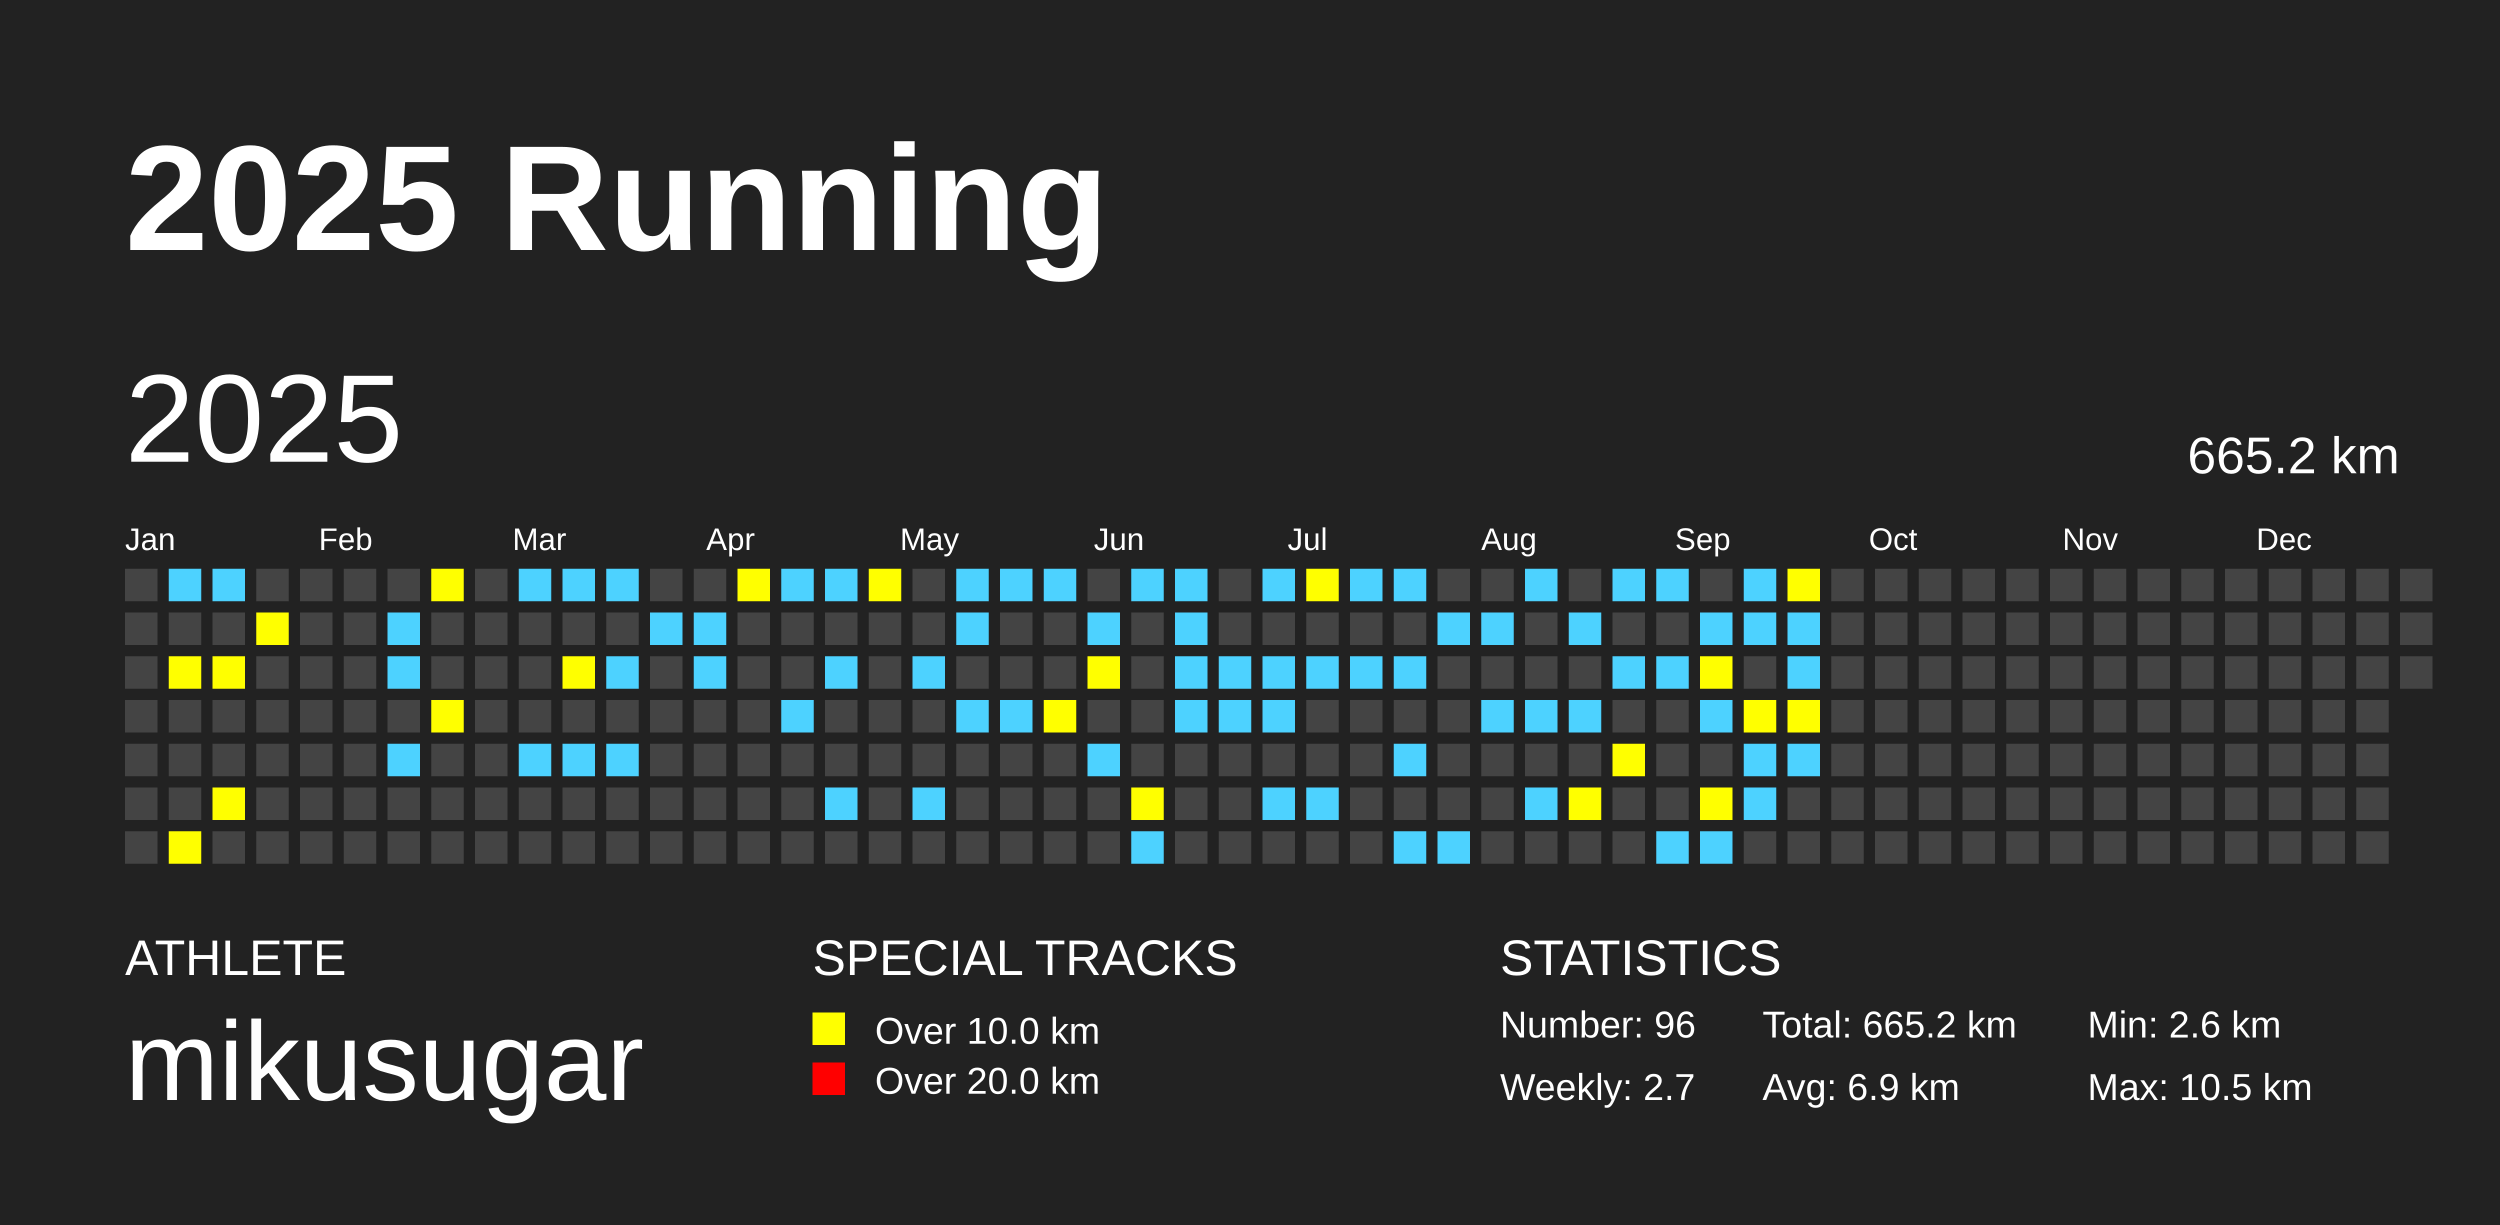
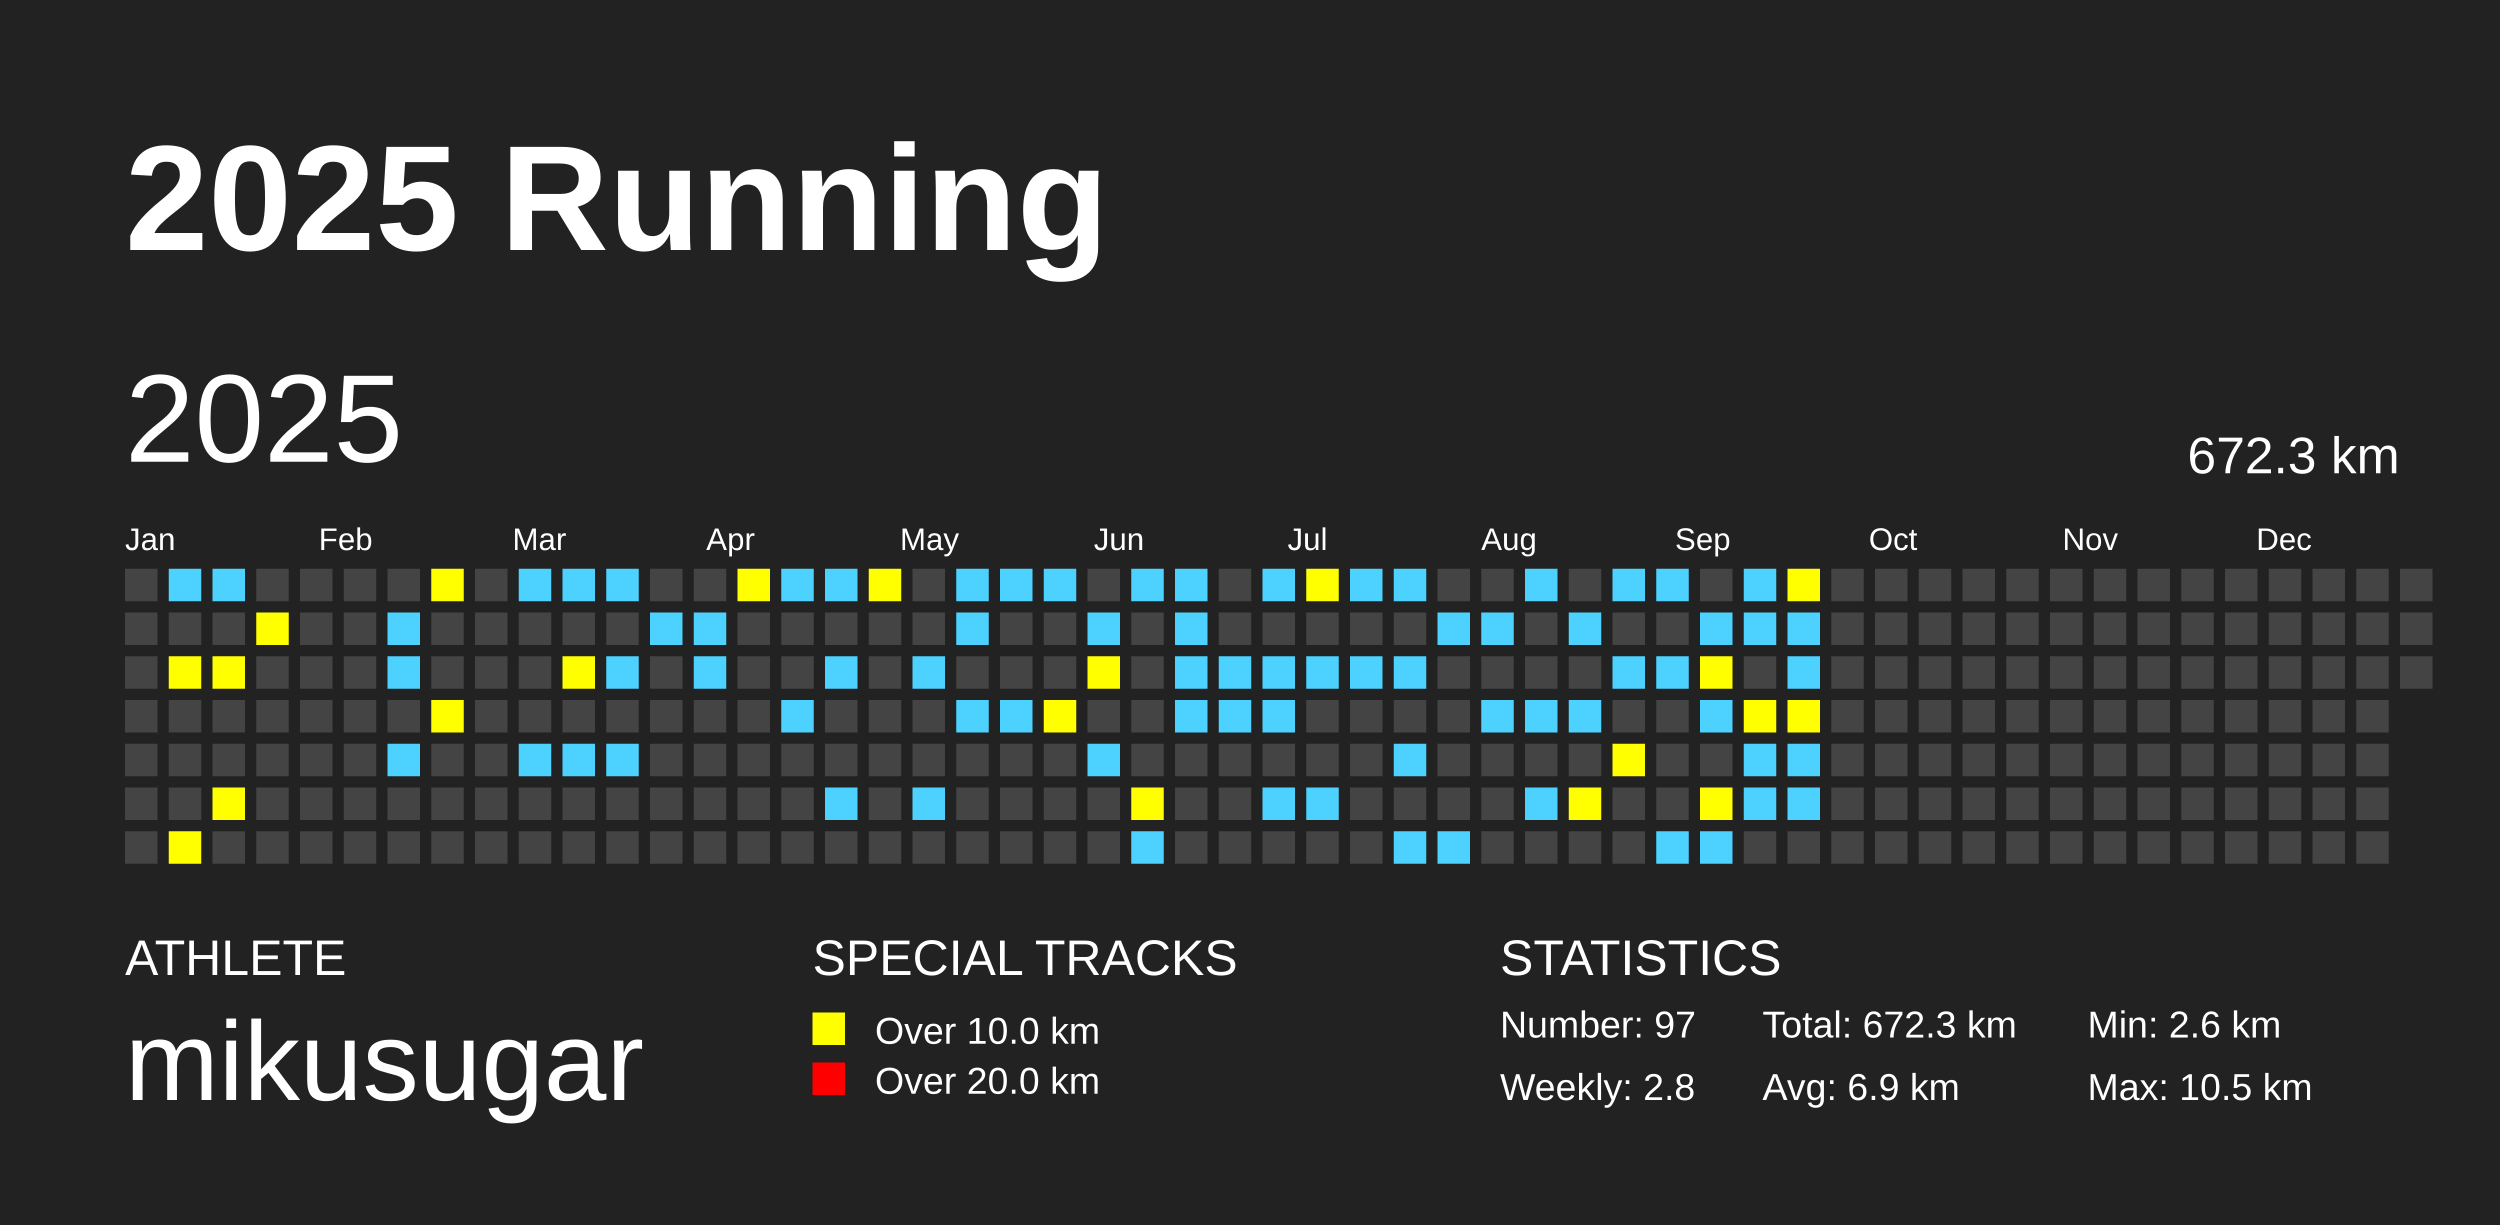
<svg xmlns="http://www.w3.org/2000/svg" baseProfile="full" height="98mm" version="1.1" viewBox="0,0,200,98" width="200mm">
  <defs />
  <rect fill="#222222" height="98" width="200" x="0" y="0" />
  <text fill="#FFFFFF" style="font-size:12px; font-family:Arial; font-weight:bold;" x="10" y="20">2025 Running</text>
  <text fill="#FFFFFF" style="font-size:4px; font-family:Arial" x="10" y="78">ATHLETE</text>
  <text fill="#FFFFFF" style="font-size:9px; font-family:Arial" x="10" y="88">mikusugar</text>
  <text fill="#FFFFFF" style="font-size:4px; font-family:Arial" x="65" y="78">SPECIAL TRACKS</text>
  <rect fill="yellow" height="2.6" width="2.6" x="65" y="81" />
  <text fill="#FFFFFF" style="font-size:3px; font-family:Arial" x="70" y="83.5">Over 10.0 km</text>
  <rect fill="red" height="2.6" width="2.6" x="65" y="85" />
  <text fill="#FFFFFF" style="font-size:3px; font-family:Arial" x="70" y="87.5">Over 20.0 km</text>
  <text fill="#FFFFFF" style="font-size:4px; font-family:Arial" x="120" y="78">STATISTICS</text>
-   <text fill="#FFFFFF" style="font-size:3px; font-family:Arial" x="120" y="83">Number: 96</text>
-   <text fill="#FFFFFF" style="font-size:3px; font-family:Arial" x="120" y="88">Weekly: 2.7</text>
-   <text fill="#FFFFFF" style="font-size:3px; font-family:Arial" x="141" y="83">Total: 665.2 km</text>
+   <text fill="#FFFFFF" style="font-size:3px; font-family:Arial" x="120" y="83">Number: 97</text>
+   <text fill="#FFFFFF" style="font-size:3px; font-family:Arial" x="120" y="88">Weekly: 2.8</text>
+   <text fill="#FFFFFF" style="font-size:3px; font-family:Arial" x="141" y="83">Total: 672.3 km</text>
  <text fill="#FFFFFF" style="font-size:3px; font-family:Arial" x="141" y="88">Avg: 6.9 km</text>
  <text fill="#FFFFFF" style="font-size:3px; font-family:Arial" x="167" y="83">Min: 2.6 km</text>
  <text fill="#FFFFFF" style="font-size:3px; font-family:Arial" x="167" y="88">Max: 10.5 km</text>
  <text dominant-baseline="hanging" fill="#FFFFFF" style="font-size:10.0px; font-family:Arial;" x="10" y="30">2025</text>
-   <text dominant-baseline="hanging" fill="#FFFFFF" style="font-size:4.125px; font-family:Arial;" x="175" y="35">665.2 km</text>
+   <text dominant-baseline="hanging" fill="#FFFFFF" style="font-size:4.125px; font-family:Arial;" x="175" y="35">672.3 km</text>
  <text fill="#FFFFFF" style="font-size:2.5px; font-family:Arial" x="10.0" y="44">Jan</text>
  <text fill="#FFFFFF" style="font-size:2.5px; font-family:Arial" x="25.5" y="44">Feb</text>
  <text fill="#FFFFFF" style="font-size:2.5px; font-family:Arial" x="41.0" y="44">Mar</text>
  <text fill="#FFFFFF" style="font-size:2.5px; font-family:Arial" x="56.5" y="44">Apr</text>
  <text fill="#FFFFFF" style="font-size:2.5px; font-family:Arial" x="72.0" y="44">May</text>
  <text fill="#FFFFFF" style="font-size:2.5px; font-family:Arial" x="87.5" y="44">Jun</text>
  <text fill="#FFFFFF" style="font-size:2.5px; font-family:Arial" x="103.0" y="44">Jul</text>
  <text fill="#FFFFFF" style="font-size:2.5px; font-family:Arial" x="118.5" y="44">Aug</text>
  <text fill="#FFFFFF" style="font-size:2.5px; font-family:Arial" x="134.0" y="44">Sep</text>
  <text fill="#FFFFFF" style="font-size:2.5px; font-family:Arial" x="149.5" y="44">Oct</text>
  <text fill="#FFFFFF" style="font-size:2.5px; font-family:Arial" x="165.0" y="44">Nov</text>
  <text fill="#FFFFFF" style="font-size:2.5px; font-family:Arial" x="180.5" y="44">Dec</text>
  <rect fill="#444444" height="2.6" width="2.6" x="10.0" y="45.5" />
  <rect fill="#444444" height="2.6" width="2.6" x="10.0" y="49.0" />
  <rect fill="#444444" height="2.6" width="2.6" x="10.0" y="52.5" />
  <rect fill="#444444" height="2.6" width="2.6" x="10.0" y="56.0" />
  <rect fill="#444444" height="2.6" width="2.6" x="10.0" y="59.5" />
  <rect fill="#444444" height="2.6" width="2.6" x="10.0" y="63.0" />
  <rect fill="#444444" height="2.6" width="2.6" x="10.0" y="66.5" />
  <rect fill="#4DD2FF" height="2.6" width="2.6" x="13.5" y="45.5" />
  <rect fill="#444444" height="2.6" width="2.6" x="13.5" y="49.0" />
  <rect fill="yellow" height="2.6" width="2.6" x="13.5" y="52.5" />
  <rect fill="#444444" height="2.6" width="2.6" x="13.5" y="56.0" />
  <rect fill="#444444" height="2.6" width="2.6" x="13.5" y="59.5" />
  <rect fill="#444444" height="2.6" width="2.6" x="13.5" y="63.0" />
  <rect fill="yellow" height="2.6" width="2.6" x="13.5" y="66.5" />
  <rect fill="#4DD2FF" height="2.6" width="2.6" x="17.0" y="45.5" />
  <rect fill="#444444" height="2.6" width="2.6" x="17.0" y="49.0" />
  <rect fill="yellow" height="2.6" width="2.6" x="17.0" y="52.5" />
  <rect fill="#444444" height="2.6" width="2.6" x="17.0" y="56.0" />
  <rect fill="#444444" height="2.6" width="2.6" x="17.0" y="59.5" />
  <rect fill="yellow" height="2.6" width="2.6" x="17.0" y="63.0" />
  <rect fill="#444444" height="2.6" width="2.6" x="17.0" y="66.5" />
  <rect fill="#444444" height="2.6" width="2.6" x="20.5" y="45.5" />
  <rect fill="yellow" height="2.6" width="2.6" x="20.5" y="49.0" />
  <rect fill="#444444" height="2.6" width="2.6" x="20.5" y="52.5" />
  <rect fill="#444444" height="2.6" width="2.6" x="20.5" y="56.0" />
  <rect fill="#444444" height="2.6" width="2.6" x="20.5" y="59.5" />
  <rect fill="#444444" height="2.6" width="2.6" x="20.5" y="63.0" />
  <rect fill="#444444" height="2.6" width="2.6" x="20.5" y="66.5" />
  <rect fill="#444444" height="2.6" width="2.6" x="24.0" y="45.5" />
  <rect fill="#444444" height="2.6" width="2.6" x="24.0" y="49.0" />
  <rect fill="#444444" height="2.6" width="2.6" x="24.0" y="52.5" />
  <rect fill="#444444" height="2.6" width="2.6" x="24.0" y="56.0" />
  <rect fill="#444444" height="2.6" width="2.6" x="24.0" y="59.5" />
  <rect fill="#444444" height="2.6" width="2.6" x="24.0" y="63.0" />
  <rect fill="#444444" height="2.6" width="2.6" x="24.0" y="66.5" />
  <rect fill="#444444" height="2.6" width="2.6" x="27.5" y="45.5" />
  <rect fill="#444444" height="2.6" width="2.6" x="27.5" y="49.0" />
  <rect fill="#444444" height="2.6" width="2.6" x="27.5" y="52.5" />
  <rect fill="#444444" height="2.6" width="2.6" x="27.5" y="56.0" />
  <rect fill="#444444" height="2.6" width="2.6" x="27.5" y="59.5" />
  <rect fill="#444444" height="2.6" width="2.6" x="27.5" y="63.0" />
  <rect fill="#444444" height="2.6" width="2.6" x="27.5" y="66.5" />
  <rect fill="#444444" height="2.6" width="2.6" x="31.0" y="45.5" />
  <rect fill="#4DD2FF" height="2.6" width="2.6" x="31.0" y="49.0" />
  <rect fill="#4DD2FF" height="2.6" width="2.6" x="31.0" y="52.5" />
  <rect fill="#444444" height="2.6" width="2.6" x="31.0" y="56.0" />
  <rect fill="#4DD2FF" height="2.6" width="2.6" x="31.0" y="59.5" />
  <rect fill="#444444" height="2.6" width="2.6" x="31.0" y="63.0" />
  <rect fill="#444444" height="2.6" width="2.6" x="31.0" y="66.5" />
  <rect fill="yellow" height="2.6" width="2.6" x="34.5" y="45.5" />
  <rect fill="#444444" height="2.6" width="2.6" x="34.5" y="49.0" />
  <rect fill="#444444" height="2.6" width="2.6" x="34.5" y="52.5" />
  <rect fill="yellow" height="2.6" width="2.6" x="34.5" y="56.0" />
  <rect fill="#444444" height="2.6" width="2.6" x="34.5" y="59.5" />
  <rect fill="#444444" height="2.6" width="2.6" x="34.5" y="63.0" />
  <rect fill="#444444" height="2.6" width="2.6" x="34.5" y="66.5" />
  <rect fill="#444444" height="2.6" width="2.6" x="38.0" y="45.5" />
  <rect fill="#444444" height="2.6" width="2.6" x="38.0" y="49.0" />
  <rect fill="#444444" height="2.6" width="2.6" x="38.0" y="52.5" />
  <rect fill="#444444" height="2.6" width="2.6" x="38.0" y="56.0" />
  <rect fill="#444444" height="2.6" width="2.6" x="38.0" y="59.5" />
  <rect fill="#444444" height="2.6" width="2.6" x="38.0" y="63.0" />
  <rect fill="#444444" height="2.6" width="2.6" x="38.0" y="66.5" />
  <rect fill="#4DD2FF" height="2.6" width="2.6" x="41.5" y="45.5" />
  <rect fill="#444444" height="2.6" width="2.6" x="41.5" y="49.0" />
  <rect fill="#444444" height="2.6" width="2.6" x="41.5" y="52.5" />
  <rect fill="#444444" height="2.6" width="2.6" x="41.5" y="56.0" />
  <rect fill="#4DD2FF" height="2.6" width="2.6" x="41.5" y="59.5" />
  <rect fill="#444444" height="2.6" width="2.6" x="41.5" y="63.0" />
  <rect fill="#444444" height="2.6" width="2.6" x="41.5" y="66.5" />
  <rect fill="#4DD2FF" height="2.6" width="2.6" x="45.0" y="45.5" />
  <rect fill="#444444" height="2.6" width="2.6" x="45.0" y="49.0" />
  <rect fill="yellow" height="2.6" width="2.6" x="45.0" y="52.5" />
  <rect fill="#444444" height="2.6" width="2.6" x="45.0" y="56.0" />
  <rect fill="#4DD2FF" height="2.6" width="2.6" x="45.0" y="59.5" />
  <rect fill="#444444" height="2.6" width="2.6" x="45.0" y="63.0" />
  <rect fill="#444444" height="2.6" width="2.6" x="45.0" y="66.5" />
  <rect fill="#4DD2FF" height="2.6" width="2.6" x="48.5" y="45.5" />
  <rect fill="#444444" height="2.6" width="2.6" x="48.5" y="49.0" />
  <rect fill="#4DD2FF" height="2.6" width="2.6" x="48.5" y="52.5" />
  <rect fill="#444444" height="2.6" width="2.6" x="48.5" y="56.0" />
  <rect fill="#4DD2FF" height="2.6" width="2.6" x="48.5" y="59.5" />
  <rect fill="#444444" height="2.6" width="2.6" x="48.5" y="63.0" />
  <rect fill="#444444" height="2.6" width="2.6" x="48.5" y="66.5" />
  <rect fill="#444444" height="2.6" width="2.6" x="52.0" y="45.5" />
  <rect fill="#4DD2FF" height="2.6" width="2.6" x="52.0" y="49.0" />
  <rect fill="#444444" height="2.6" width="2.6" x="52.0" y="52.5" />
  <rect fill="#444444" height="2.6" width="2.6" x="52.0" y="56.0" />
  <rect fill="#444444" height="2.6" width="2.6" x="52.0" y="59.5" />
  <rect fill="#444444" height="2.6" width="2.6" x="52.0" y="63.0" />
  <rect fill="#444444" height="2.6" width="2.6" x="52.0" y="66.5" />
  <rect fill="#444444" height="2.6" width="2.6" x="55.5" y="45.5" />
  <rect fill="#4DD2FF" height="2.6" width="2.6" x="55.5" y="49.0" />
  <rect fill="#4DD2FF" height="2.6" width="2.6" x="55.5" y="52.5" />
  <rect fill="#444444" height="2.6" width="2.6" x="55.5" y="56.0" />
  <rect fill="#444444" height="2.6" width="2.6" x="55.5" y="59.5" />
  <rect fill="#444444" height="2.6" width="2.6" x="55.5" y="63.0" />
  <rect fill="#444444" height="2.6" width="2.6" x="55.5" y="66.5" />
  <rect fill="yellow" height="2.6" width="2.6" x="59.0" y="45.5" />
  <rect fill="#444444" height="2.6" width="2.6" x="59.0" y="49.0" />
  <rect fill="#444444" height="2.6" width="2.6" x="59.0" y="52.5" />
  <rect fill="#444444" height="2.6" width="2.6" x="59.0" y="56.0" />
  <rect fill="#444444" height="2.6" width="2.6" x="59.0" y="59.5" />
  <rect fill="#444444" height="2.6" width="2.6" x="59.0" y="63.0" />
  <rect fill="#444444" height="2.6" width="2.6" x="59.0" y="66.5" />
  <rect fill="#4DD2FF" height="2.6" width="2.6" x="62.5" y="45.5" />
  <rect fill="#444444" height="2.6" width="2.6" x="62.5" y="49.0" />
  <rect fill="#444444" height="2.6" width="2.6" x="62.5" y="52.5" />
  <rect fill="#4DD2FF" height="2.6" width="2.6" x="62.5" y="56.0" />
  <rect fill="#444444" height="2.6" width="2.6" x="62.5" y="59.5" />
  <rect fill="#444444" height="2.6" width="2.6" x="62.5" y="63.0" />
  <rect fill="#444444" height="2.6" width="2.6" x="62.5" y="66.5" />
  <rect fill="#4DD2FF" height="2.6" width="2.6" x="66.0" y="45.5" />
  <rect fill="#444444" height="2.6" width="2.6" x="66.0" y="49.0" />
  <rect fill="#4DD2FF" height="2.6" width="2.6" x="66.0" y="52.5" />
  <rect fill="#444444" height="2.6" width="2.6" x="66.0" y="56.0" />
  <rect fill="#444444" height="2.6" width="2.6" x="66.0" y="59.5" />
  <rect fill="#4DD2FF" height="2.6" width="2.6" x="66.0" y="63.0" />
  <rect fill="#444444" height="2.6" width="2.6" x="66.0" y="66.5" />
  <rect fill="yellow" height="2.6" width="2.6" x="69.5" y="45.5" />
  <rect fill="#444444" height="2.6" width="2.6" x="69.5" y="49.0" />
  <rect fill="#444444" height="2.6" width="2.6" x="69.5" y="52.5" />
  <rect fill="#444444" height="2.6" width="2.6" x="69.5" y="56.0" />
  <rect fill="#444444" height="2.6" width="2.6" x="69.5" y="59.5" />
  <rect fill="#444444" height="2.6" width="2.6" x="69.5" y="63.0" />
  <rect fill="#444444" height="2.6" width="2.6" x="69.5" y="66.5" />
  <rect fill="#444444" height="2.6" width="2.6" x="73.0" y="45.5" />
  <rect fill="#444444" height="2.6" width="2.6" x="73.0" y="49.0" />
  <rect fill="#4DD2FF" height="2.6" width="2.6" x="73.0" y="52.5" />
  <rect fill="#444444" height="2.6" width="2.6" x="73.0" y="56.0" />
  <rect fill="#444444" height="2.6" width="2.6" x="73.0" y="59.5" />
  <rect fill="#4DD2FF" height="2.6" width="2.6" x="73.0" y="63.0" />
  <rect fill="#444444" height="2.6" width="2.6" x="73.0" y="66.5" />
  <rect fill="#4DD2FF" height="2.6" width="2.6" x="76.5" y="45.5" />
  <rect fill="#4DD2FF" height="2.6" width="2.6" x="76.5" y="49.0" />
  <rect fill="#444444" height="2.6" width="2.6" x="76.5" y="52.5" />
  <rect fill="#4DD2FF" height="2.6" width="2.6" x="76.5" y="56.0" />
  <rect fill="#444444" height="2.6" width="2.6" x="76.5" y="59.5" />
  <rect fill="#444444" height="2.6" width="2.6" x="76.5" y="63.0" />
  <rect fill="#444444" height="2.6" width="2.6" x="76.5" y="66.5" />
  <rect fill="#4DD2FF" height="2.6" width="2.6" x="80.0" y="45.5" />
  <rect fill="#444444" height="2.6" width="2.6" x="80.0" y="49.0" />
  <rect fill="#444444" height="2.6" width="2.6" x="80.0" y="52.5" />
  <rect fill="#4DD2FF" height="2.6" width="2.6" x="80.0" y="56.0" />
  <rect fill="#444444" height="2.6" width="2.6" x="80.0" y="59.5" />
  <rect fill="#444444" height="2.6" width="2.6" x="80.0" y="63.0" />
  <rect fill="#444444" height="2.6" width="2.6" x="80.0" y="66.5" />
  <rect fill="#4DD2FF" height="2.6" width="2.6" x="83.5" y="45.5" />
  <rect fill="#444444" height="2.6" width="2.6" x="83.5" y="49.0" />
  <rect fill="#444444" height="2.6" width="2.6" x="83.5" y="52.5" />
  <rect fill="yellow" height="2.6" width="2.6" x="83.5" y="56.0" />
  <rect fill="#444444" height="2.6" width="2.6" x="83.5" y="59.5" />
  <rect fill="#444444" height="2.6" width="2.6" x="83.5" y="63.0" />
  <rect fill="#444444" height="2.6" width="2.6" x="83.5" y="66.5" />
  <rect fill="#444444" height="2.6" width="2.6" x="87.0" y="45.5" />
  <rect fill="#4DD2FF" height="2.6" width="2.6" x="87.0" y="49.0" />
  <rect fill="yellow" height="2.6" width="2.6" x="87.0" y="52.5" />
  <rect fill="#444444" height="2.6" width="2.6" x="87.0" y="56.0" />
  <rect fill="#4DD2FF" height="2.6" width="2.6" x="87.0" y="59.5" />
  <rect fill="#444444" height="2.6" width="2.6" x="87.0" y="63.0" />
  <rect fill="#444444" height="2.6" width="2.6" x="87.0" y="66.5" />
  <rect fill="#4DD2FF" height="2.6" width="2.6" x="90.5" y="45.5" />
  <rect fill="#444444" height="2.6" width="2.6" x="90.5" y="49.0" />
  <rect fill="#444444" height="2.6" width="2.6" x="90.5" y="52.5" />
  <rect fill="#444444" height="2.6" width="2.6" x="90.5" y="56.0" />
  <rect fill="#444444" height="2.6" width="2.6" x="90.5" y="59.5" />
  <rect fill="yellow" height="2.6" width="2.6" x="90.5" y="63.0" />
  <rect fill="#4DD2FF" height="2.6" width="2.6" x="90.5" y="66.5" />
  <rect fill="#4DD2FF" height="2.6" width="2.6" x="94.0" y="45.5" />
  <rect fill="#4DD2FF" height="2.6" width="2.6" x="94.0" y="49.0" />
  <rect fill="#4DD2FF" height="2.6" width="2.6" x="94.0" y="52.5" />
  <rect fill="#4DD2FF" height="2.6" width="2.6" x="94.0" y="56.0" />
  <rect fill="#444444" height="2.6" width="2.6" x="94.0" y="59.5" />
  <rect fill="#444444" height="2.6" width="2.6" x="94.0" y="63.0" />
  <rect fill="#444444" height="2.6" width="2.6" x="94.0" y="66.5" />
  <rect fill="#444444" height="2.6" width="2.6" x="97.5" y="45.5" />
  <rect fill="#444444" height="2.6" width="2.6" x="97.5" y="49.0" />
  <rect fill="#4DD2FF" height="2.6" width="2.6" x="97.5" y="52.5" />
  <rect fill="#4DD2FF" height="2.6" width="2.6" x="97.5" y="56.0" />
  <rect fill="#444444" height="2.6" width="2.6" x="97.5" y="59.5" />
  <rect fill="#444444" height="2.6" width="2.6" x="97.5" y="63.0" />
  <rect fill="#444444" height="2.6" width="2.6" x="97.5" y="66.5" />
  <rect fill="#4DD2FF" height="2.6" width="2.6" x="101.0" y="45.5" />
  <rect fill="#444444" height="2.6" width="2.6" x="101.0" y="49.0" />
  <rect fill="#4DD2FF" height="2.6" width="2.6" x="101.0" y="52.5" />
  <rect fill="#4DD2FF" height="2.6" width="2.6" x="101.0" y="56.0" />
  <rect fill="#444444" height="2.6" width="2.6" x="101.0" y="59.5" />
  <rect fill="#4DD2FF" height="2.6" width="2.6" x="101.0" y="63.0" />
  <rect fill="#444444" height="2.6" width="2.6" x="101.0" y="66.5" />
  <rect fill="yellow" height="2.6" width="2.6" x="104.5" y="45.5" />
  <rect fill="#444444" height="2.6" width="2.6" x="104.5" y="49.0" />
  <rect fill="#4DD2FF" height="2.6" width="2.6" x="104.5" y="52.5" />
  <rect fill="#444444" height="2.6" width="2.6" x="104.5" y="56.0" />
  <rect fill="#444444" height="2.6" width="2.6" x="104.5" y="59.5" />
  <rect fill="#4DD2FF" height="2.6" width="2.6" x="104.5" y="63.0" />
  <rect fill="#444444" height="2.6" width="2.6" x="104.5" y="66.5" />
  <rect fill="#4DD2FF" height="2.6" width="2.6" x="108.0" y="45.5" />
  <rect fill="#444444" height="2.6" width="2.6" x="108.0" y="49.0" />
  <rect fill="#4DD2FF" height="2.6" width="2.6" x="108.0" y="52.5" />
  <rect fill="#444444" height="2.6" width="2.6" x="108.0" y="56.0" />
  <rect fill="#444444" height="2.6" width="2.6" x="108.0" y="59.5" />
  <rect fill="#444444" height="2.6" width="2.6" x="108.0" y="63.0" />
  <rect fill="#444444" height="2.6" width="2.6" x="108.0" y="66.5" />
  <rect fill="#4DD2FF" height="2.6" width="2.6" x="111.5" y="45.5" />
  <rect fill="#444444" height="2.6" width="2.6" x="111.5" y="49.0" />
  <rect fill="#4DD2FF" height="2.6" width="2.6" x="111.5" y="52.5" />
  <rect fill="#444444" height="2.6" width="2.6" x="111.5" y="56.0" />
  <rect fill="#4DD2FF" height="2.6" width="2.6" x="111.5" y="59.5" />
  <rect fill="#444444" height="2.6" width="2.6" x="111.5" y="63.0" />
  <rect fill="#4DD2FF" height="2.6" width="2.6" x="111.5" y="66.5" />
  <rect fill="#444444" height="2.6" width="2.6" x="115.0" y="45.5" />
  <rect fill="#4DD2FF" height="2.6" width="2.6" x="115.0" y="49.0" />
  <rect fill="#444444" height="2.6" width="2.6" x="115.0" y="52.5" />
  <rect fill="#444444" height="2.6" width="2.6" x="115.0" y="56.0" />
  <rect fill="#444444" height="2.6" width="2.6" x="115.0" y="59.5" />
  <rect fill="#444444" height="2.6" width="2.6" x="115.0" y="63.0" />
  <rect fill="#4DD2FF" height="2.6" width="2.6" x="115.0" y="66.5" />
  <rect fill="#444444" height="2.6" width="2.6" x="118.5" y="45.5" />
  <rect fill="#4DD2FF" height="2.6" width="2.6" x="118.5" y="49.0" />
  <rect fill="#444444" height="2.6" width="2.6" x="118.5" y="52.5" />
  <rect fill="#4DD2FF" height="2.6" width="2.6" x="118.5" y="56.0" />
  <rect fill="#444444" height="2.6" width="2.6" x="118.5" y="59.5" />
  <rect fill="#444444" height="2.6" width="2.6" x="118.5" y="63.0" />
  <rect fill="#444444" height="2.6" width="2.6" x="118.5" y="66.5" />
  <rect fill="#4DD2FF" height="2.6" width="2.6" x="122.0" y="45.5" />
  <rect fill="#444444" height="2.6" width="2.6" x="122.0" y="49.0" />
  <rect fill="#444444" height="2.6" width="2.6" x="122.0" y="52.5" />
  <rect fill="#4DD2FF" height="2.6" width="2.6" x="122.0" y="56.0" />
  <rect fill="#444444" height="2.6" width="2.6" x="122.0" y="59.5" />
  <rect fill="#4DD2FF" height="2.6" width="2.6" x="122.0" y="63.0" />
  <rect fill="#444444" height="2.6" width="2.6" x="122.0" y="66.5" />
  <rect fill="#444444" height="2.6" width="2.6" x="125.5" y="45.5" />
  <rect fill="#4DD2FF" height="2.6" width="2.6" x="125.5" y="49.0" />
  <rect fill="#444444" height="2.6" width="2.6" x="125.5" y="52.5" />
  <rect fill="#4DD2FF" height="2.6" width="2.6" x="125.5" y="56.0" />
  <rect fill="#444444" height="2.6" width="2.6" x="125.5" y="59.5" />
  <rect fill="yellow" height="2.6" width="2.6" x="125.5" y="63.0" />
  <rect fill="#444444" height="2.6" width="2.6" x="125.5" y="66.5" />
  <rect fill="#4DD2FF" height="2.6" width="2.6" x="129.0" y="45.5" />
  <rect fill="#444444" height="2.6" width="2.6" x="129.0" y="49.0" />
  <rect fill="#4DD2FF" height="2.6" width="2.6" x="129.0" y="52.5" />
  <rect fill="#444444" height="2.6" width="2.6" x="129.0" y="56.0" />
  <rect fill="yellow" height="2.6" width="2.6" x="129.0" y="59.5" />
  <rect fill="#444444" height="2.6" width="2.6" x="129.0" y="63.0" />
  <rect fill="#444444" height="2.6" width="2.6" x="129.0" y="66.5" />
  <rect fill="#4DD2FF" height="2.6" width="2.6" x="132.5" y="45.5" />
  <rect fill="#444444" height="2.6" width="2.6" x="132.5" y="49.0" />
  <rect fill="#4DD2FF" height="2.6" width="2.6" x="132.5" y="52.5" />
  <rect fill="#444444" height="2.6" width="2.6" x="132.5" y="56.0" />
  <rect fill="#444444" height="2.6" width="2.6" x="132.5" y="59.5" />
  <rect fill="#444444" height="2.6" width="2.6" x="132.5" y="63.0" />
  <rect fill="#4DD2FF" height="2.6" width="2.6" x="132.5" y="66.5" />
  <rect fill="#444444" height="2.6" width="2.6" x="136.0" y="45.5" />
  <rect fill="#4DD2FF" height="2.6" width="2.6" x="136.0" y="49.0" />
  <rect fill="yellow" height="2.6" width="2.6" x="136.0" y="52.5" />
  <rect fill="#4DD2FF" height="2.6" width="2.6" x="136.0" y="56.0" />
  <rect fill="#444444" height="2.6" width="2.6" x="136.0" y="59.5" />
  <rect fill="yellow" height="2.6" width="2.6" x="136.0" y="63.0" />
  <rect fill="#4DD2FF" height="2.6" width="2.6" x="136.0" y="66.5" />
  <rect fill="#4DD2FF" height="2.6" width="2.6" x="139.5" y="45.5" />
  <rect fill="#4DD2FF" height="2.6" width="2.6" x="139.5" y="49.0" />
  <rect fill="#444444" height="2.6" width="2.6" x="139.5" y="52.5" />
  <rect fill="yellow" height="2.6" width="2.6" x="139.5" y="56.0" />
  <rect fill="#4DD2FF" height="2.6" width="2.6" x="139.5" y="59.5" />
  <rect fill="#4DD2FF" height="2.6" width="2.6" x="139.5" y="63.0" />
  <rect fill="#444444" height="2.6" width="2.6" x="139.5" y="66.5" />
  <rect fill="yellow" height="2.6" width="2.6" x="143.0" y="45.5" />
  <rect fill="#4DD2FF" height="2.6" width="2.6" x="143.0" y="49.0" />
  <rect fill="#4DD2FF" height="2.6" width="2.6" x="143.0" y="52.5" />
  <rect fill="yellow" height="2.6" width="2.6" x="143.0" y="56.0" />
  <rect fill="#4DD2FF" height="2.6" width="2.6" x="143.0" y="59.5" />
-   <rect fill="#444444" height="2.6" width="2.6" x="143.0" y="63.0" />
+   <rect fill="#4DD2FF" height="2.6" width="2.6" x="143.0" y="63.0" />
  <rect fill="#444444" height="2.6" width="2.6" x="143.0" y="66.5" />
  <rect fill="#444444" height="2.6" width="2.6" x="146.5" y="45.5" />
  <rect fill="#444444" height="2.6" width="2.6" x="146.5" y="49.0" />
  <rect fill="#444444" height="2.6" width="2.6" x="146.5" y="52.5" />
  <rect fill="#444444" height="2.6" width="2.6" x="146.5" y="56.0" />
  <rect fill="#444444" height="2.6" width="2.6" x="146.5" y="59.5" />
  <rect fill="#444444" height="2.6" width="2.6" x="146.5" y="63.0" />
  <rect fill="#444444" height="2.6" width="2.6" x="146.5" y="66.5" />
  <rect fill="#444444" height="2.6" width="2.6" x="150.0" y="45.5" />
  <rect fill="#444444" height="2.6" width="2.6" x="150.0" y="49.0" />
  <rect fill="#444444" height="2.6" width="2.6" x="150.0" y="52.5" />
  <rect fill="#444444" height="2.6" width="2.6" x="150.0" y="56.0" />
  <rect fill="#444444" height="2.6" width="2.6" x="150.0" y="59.5" />
  <rect fill="#444444" height="2.6" width="2.6" x="150.0" y="63.0" />
  <rect fill="#444444" height="2.6" width="2.6" x="150.0" y="66.5" />
  <rect fill="#444444" height="2.6" width="2.6" x="153.5" y="45.5" />
  <rect fill="#444444" height="2.6" width="2.6" x="153.5" y="49.0" />
  <rect fill="#444444" height="2.6" width="2.6" x="153.5" y="52.5" />
  <rect fill="#444444" height="2.6" width="2.6" x="153.5" y="56.0" />
  <rect fill="#444444" height="2.6" width="2.6" x="153.5" y="59.5" />
  <rect fill="#444444" height="2.6" width="2.6" x="153.5" y="63.0" />
  <rect fill="#444444" height="2.6" width="2.6" x="153.5" y="66.5" />
  <rect fill="#444444" height="2.6" width="2.6" x="157.0" y="45.5" />
  <rect fill="#444444" height="2.6" width="2.6" x="157.0" y="49.0" />
  <rect fill="#444444" height="2.6" width="2.6" x="157.0" y="52.5" />
  <rect fill="#444444" height="2.6" width="2.6" x="157.0" y="56.0" />
  <rect fill="#444444" height="2.6" width="2.6" x="157.0" y="59.5" />
  <rect fill="#444444" height="2.6" width="2.6" x="157.0" y="63.0" />
  <rect fill="#444444" height="2.6" width="2.6" x="157.0" y="66.5" />
  <rect fill="#444444" height="2.6" width="2.6" x="160.5" y="45.5" />
  <rect fill="#444444" height="2.6" width="2.6" x="160.5" y="49.0" />
  <rect fill="#444444" height="2.6" width="2.6" x="160.5" y="52.5" />
  <rect fill="#444444" height="2.6" width="2.6" x="160.5" y="56.0" />
  <rect fill="#444444" height="2.6" width="2.6" x="160.5" y="59.5" />
  <rect fill="#444444" height="2.6" width="2.6" x="160.5" y="63.0" />
  <rect fill="#444444" height="2.6" width="2.6" x="160.5" y="66.5" />
  <rect fill="#444444" height="2.6" width="2.6" x="164.0" y="45.5" />
  <rect fill="#444444" height="2.6" width="2.6" x="164.0" y="49.0" />
  <rect fill="#444444" height="2.6" width="2.6" x="164.0" y="52.5" />
  <rect fill="#444444" height="2.6" width="2.6" x="164.0" y="56.0" />
  <rect fill="#444444" height="2.6" width="2.6" x="164.0" y="59.5" />
  <rect fill="#444444" height="2.6" width="2.6" x="164.0" y="63.0" />
  <rect fill="#444444" height="2.6" width="2.6" x="164.0" y="66.5" />
  <rect fill="#444444" height="2.6" width="2.6" x="167.5" y="45.5" />
  <rect fill="#444444" height="2.6" width="2.6" x="167.5" y="49.0" />
  <rect fill="#444444" height="2.6" width="2.6" x="167.5" y="52.5" />
  <rect fill="#444444" height="2.6" width="2.6" x="167.5" y="56.0" />
  <rect fill="#444444" height="2.6" width="2.6" x="167.5" y="59.5" />
  <rect fill="#444444" height="2.6" width="2.6" x="167.5" y="63.0" />
  <rect fill="#444444" height="2.6" width="2.6" x="167.5" y="66.5" />
  <rect fill="#444444" height="2.6" width="2.6" x="171.0" y="45.5" />
  <rect fill="#444444" height="2.6" width="2.6" x="171.0" y="49.0" />
  <rect fill="#444444" height="2.6" width="2.6" x="171.0" y="52.5" />
  <rect fill="#444444" height="2.6" width="2.6" x="171.0" y="56.0" />
  <rect fill="#444444" height="2.6" width="2.6" x="171.0" y="59.5" />
  <rect fill="#444444" height="2.6" width="2.6" x="171.0" y="63.0" />
  <rect fill="#444444" height="2.6" width="2.6" x="171.0" y="66.5" />
  <rect fill="#444444" height="2.6" width="2.6" x="174.5" y="45.5" />
  <rect fill="#444444" height="2.6" width="2.6" x="174.5" y="49.0" />
  <rect fill="#444444" height="2.6" width="2.6" x="174.5" y="52.5" />
  <rect fill="#444444" height="2.6" width="2.6" x="174.5" y="56.0" />
  <rect fill="#444444" height="2.6" width="2.6" x="174.5" y="59.5" />
  <rect fill="#444444" height="2.6" width="2.6" x="174.5" y="63.0" />
  <rect fill="#444444" height="2.6" width="2.6" x="174.5" y="66.5" />
  <rect fill="#444444" height="2.6" width="2.6" x="178.0" y="45.5" />
  <rect fill="#444444" height="2.6" width="2.6" x="178.0" y="49.0" />
  <rect fill="#444444" height="2.6" width="2.6" x="178.0" y="52.5" />
  <rect fill="#444444" height="2.6" width="2.6" x="178.0" y="56.0" />
  <rect fill="#444444" height="2.6" width="2.6" x="178.0" y="59.5" />
  <rect fill="#444444" height="2.6" width="2.6" x="178.0" y="63.0" />
  <rect fill="#444444" height="2.6" width="2.6" x="178.0" y="66.5" />
  <rect fill="#444444" height="2.6" width="2.6" x="181.5" y="45.5" />
  <rect fill="#444444" height="2.6" width="2.6" x="181.5" y="49.0" />
  <rect fill="#444444" height="2.6" width="2.6" x="181.5" y="52.5" />
  <rect fill="#444444" height="2.6" width="2.6" x="181.5" y="56.0" />
  <rect fill="#444444" height="2.6" width="2.6" x="181.5" y="59.5" />
  <rect fill="#444444" height="2.6" width="2.6" x="181.5" y="63.0" />
  <rect fill="#444444" height="2.6" width="2.6" x="181.5" y="66.5" />
  <rect fill="#444444" height="2.6" width="2.6" x="185.0" y="45.5" />
  <rect fill="#444444" height="2.6" width="2.6" x="185.0" y="49.0" />
  <rect fill="#444444" height="2.6" width="2.6" x="185.0" y="52.5" />
  <rect fill="#444444" height="2.6" width="2.6" x="185.0" y="56.0" />
  <rect fill="#444444" height="2.6" width="2.6" x="185.0" y="59.5" />
  <rect fill="#444444" height="2.6" width="2.6" x="185.0" y="63.0" />
  <rect fill="#444444" height="2.6" width="2.6" x="185.0" y="66.5" />
  <rect fill="#444444" height="2.6" width="2.6" x="188.5" y="45.5" />
  <rect fill="#444444" height="2.6" width="2.6" x="188.5" y="49.0" />
  <rect fill="#444444" height="2.6" width="2.6" x="188.5" y="52.5" />
  <rect fill="#444444" height="2.6" width="2.6" x="188.5" y="56.0" />
  <rect fill="#444444" height="2.6" width="2.6" x="188.5" y="59.5" />
  <rect fill="#444444" height="2.6" width="2.6" x="188.5" y="63.0" />
  <rect fill="#444444" height="2.6" width="2.6" x="188.5" y="66.5" />
  <rect fill="#444444" height="2.6" width="2.6" x="192.0" y="45.5" />
  <rect fill="#444444" height="2.6" width="2.6" x="192.0" y="49.0" />
  <rect fill="#444444" height="2.6" width="2.6" x="192.0" y="52.5" />
</svg>
